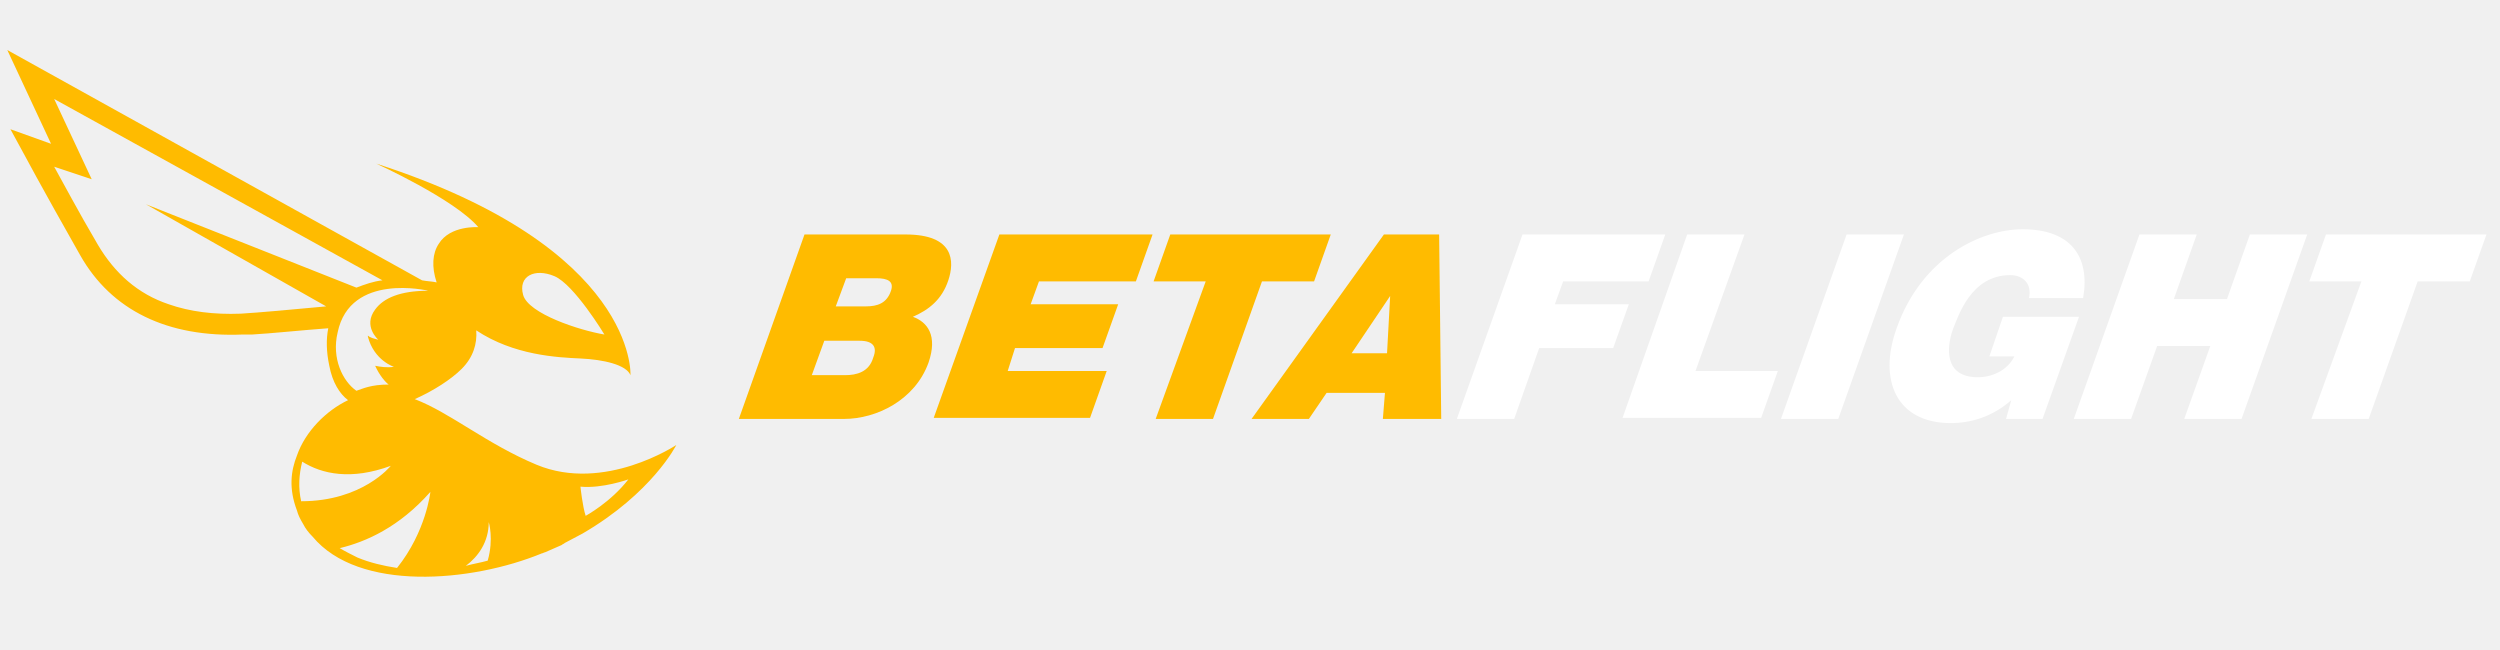
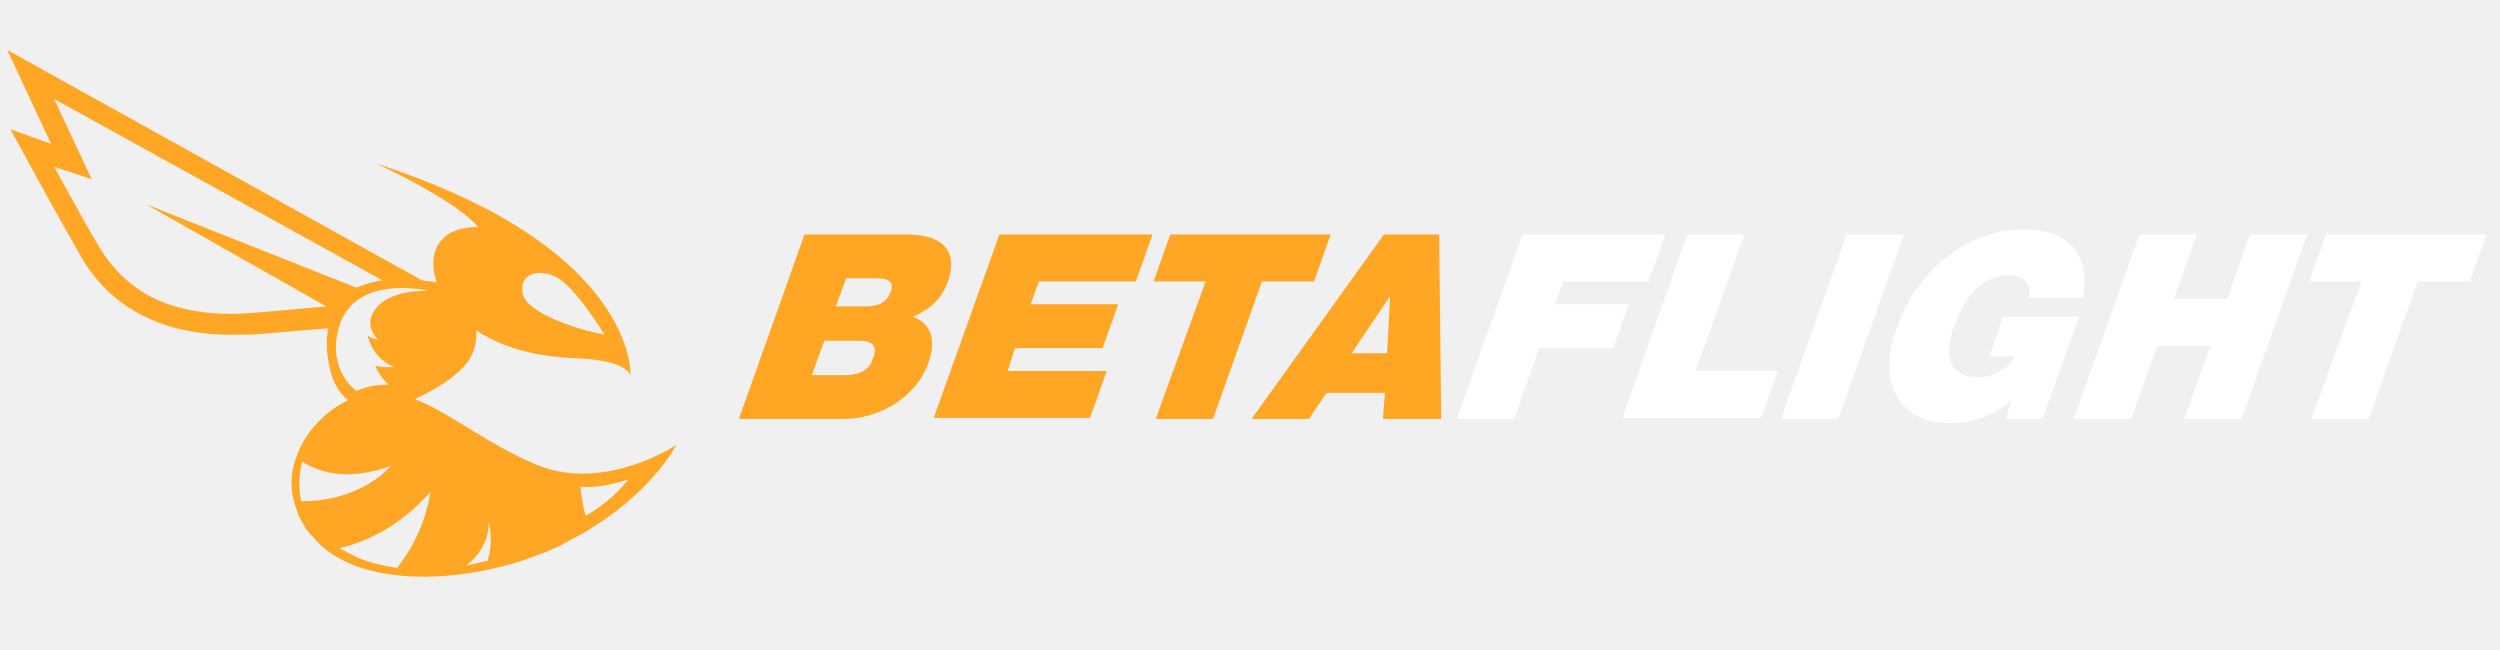
<svg xmlns="http://www.w3.org/2000/svg" version="1.1" id="svg4057" x="0px" y="0px" viewBox="-21 39.4 239.9 62.3" style="enable-background:new -21 39.4 239.9 62.3;" xml:space="preserve">
  <style type="text/css">
- 	.st0{fill:#FFBB00;}
+ 	.st0{fill:#FFA724;}
	.st1{fill:#FFFFFF;}
</style>
  <g>
    <g>
      <path class="st0" d="M56.2,61.9h9.7c4.7,0,4.7,2.6,4.1,4.4c-0.6,1.8-1.8,2.8-3.4,3.5c1.4,0.5,2.4,1.8,1.5,4.4    c-1.3,3.6-5,5.4-8.1,5.4H49.9L56.2,61.9z M56.9,75.4h3.2c1.1,0,2.3-0.3,2.7-1.7c0.4-1,0-1.6-1.3-1.6h-3.4L56.9,75.4z M59.2,68.8    h2.9c1.1,0,2-0.3,2.4-1.5c0.3-0.9-0.3-1.2-1.4-1.2h-2.9L59.2,68.8z" />
      <path class="st0" d="M74.9,61.9h14.7L88,66.4h-9.3l-0.8,2.2h8.4l-1.5,4.2h-8.4L75.7,75h9.5l-1.6,4.5h-15L74.9,61.9z" />
      <path class="st0" d="M94.7,66.4h-5l1.6-4.5h15.4l-1.6,4.5h-5l-4.7,13.2h-5.5L94.7,66.4z" />
      <path class="st0" d="M111.8,61.9h5.3l0.2,17.7h-5.6l0.2-2.5h-5.6l-1.7,2.5h-5.5L111.8,61.9z M112.1,73.3l0.3-5.5l0,0l-3.7,5.5    H112.1z" />
      <path class="st1" d="M125.1,61.9h13.7l-1.6,4.5H129l-0.8,2.2h7.1l-1.5,4.2h-7.1l-2.4,6.8h-5.5L125.1,61.9z" />
      <path class="st1" d="M140.9,61.9h5.5L141.7,75h7.9l-1.6,4.5h-13.3L140.9,61.9z" />
      <path class="st1" d="M156.2,61.9h5.5l-6.3,17.7h-5.5L156.2,61.9z" />
      <path class="st1" d="M172,77.8c-1.8,1.6-3.9,2.2-5.8,2.2c-5.2,0-7-4.1-5.2-9.1c2.4-6.8,8.1-9.5,12.1-9.5c4.5,0,6.5,2.5,5.8,6.6    h-5.2c0.3-1.3-0.5-2.2-1.8-2.2c-3.8,0-5,4-5.5,5.2c-0.6,1.7-0.9,4.6,2.4,4.6c1.3,0,2.8-0.6,3.5-2h-2.4l1.3-3.8h7.3l-3.5,9.8h-3.5    L172,77.8z" />
      <path class="st1" d="M184.3,61.9h5.5l-2.2,6.2h5.1l2.2-6.2h5.5l-6.3,17.7h-5.5l2.5-7H186l-2.5,7H178L184.3,61.9z" />
      <path class="st1" d="M205.6,66.4h-5l1.6-4.5h15.4l-1.6,4.5h-5l-4.7,13.2h-5.5L205.6,66.4z" />
    </g>
    <path class="st0" d="M30.5,84c-4.8-2-8.3-5-11.7-6.3c1.8-0.8,3.5-1.9,4.5-2.9c1.1-1.1,1.5-2.4,1.4-3.7c3.6,2.4,7.8,2.6,10,2.7   c2.2,0.1,4.4,0.6,4.8,1.6c0,0,0.7-12.2-24.4-20.3c0,0,7.5,3.4,9.8,6.1c0,0-2.7-0.2-3.8,1.6c-0.6,0.9-0.7,2.2-0.2,3.7   c-0.4-0.1-0.9-0.1-1.4-0.2l-39.8-22.1l4.2,9l-3.9-1.4l1.2,2.2c0,0,1.7,3.2,5.5,9.9c3,5.3,8.4,7.9,15.6,7.6c0.3,0,0.6,0,0.9,0   c1.8-0.1,4.6-0.4,7.3-0.6c-0.2,1-0.2,2.2,0.1,3.6c0.3,1.6,1,2.7,1.8,3.3c-2.1,1-4.1,3-4.9,5.3c0,0,0,0,0,0c-0.6,1.5-0.8,3.2,0,5.3   c0,0,0,0,0,0c0.1,0.4,0.3,0.8,0.6,1.3c0.2,0.4,0.5,0.8,0.9,1.2c4.4,5.3,15.2,4.4,22,1.6c0.1,0,0.2-0.1,0.3-0.1   c0.5-0.2,1.1-0.5,1.6-0.7c0.1-0.1,0.2-0.1,0.3-0.2c0.6-0.3,1.1-0.6,1.7-0.9c6.7-3.9,9-8.5,9-8.5S37,86.7,30.5,84z M32.2,65.9   c1.9,0.8,4.8,5.6,4.8,5.6c-2.4-0.4-7.3-2-7.8-3.8S30.3,65.1,32.2,65.9z M25.9,89.5c0,0,0.5,1.6-0.1,3.7c-0.7,0.2-1.4,0.3-2.1,0.5   C24.9,92.8,25.9,91.4,25.9,89.5z M-7,59l17.3,9.8c-3.2,0.3-6.5,0.6-8.2,0.7c-2.6,0.1-4.9-0.2-6.9-0.9c-3-1-5.2-3-6.8-5.7   c-2-3.4-3.3-5.9-4.2-7.5l3.6,1.2l-3.6-7.7l31.5,17.4c-0.9,0.1-1.7,0.4-2.5,0.7L-7,59z M11.4,71.3c1.2-5.8,8.7-4,8.7-4   c-2.7,0-4.3,0.7-5.1,1.8c-1.2,1.6,0.3,2.9,0.3,2.9c-0.4-0.1-0.8-0.2-1-0.4c0,0,0,0,0,0.1c0.6,2.3,2.5,2.9,2.5,2.9   c-0.7,0.1-1.3,0-1.8-0.1c0.4,0.9,1,1.6,1.3,1.8c-1.7,0-2.5,0.4-3.1,0.6C11.9,76,10.8,73.8,11.4,71.3z M16.5,84.1   c0,0-2.7,3.4-8.6,3.4c-0.3-1.3-0.2-2.6,0.1-3.8C9.9,84.9,12.7,85.5,16.5,84.1z M11.6,92c2.5-0.6,5.7-2,8.7-5.4c0,0-0.4,3.8-3.2,7.3   c-1.3-0.2-2.6-0.5-3.8-1C12.7,92.6,12.1,92.3,11.6,92z M35.2,88.9c-0.3-0.9-0.5-2.8-0.5-2.8c2.1,0.2,4.6-0.7,4.6-0.7   C37.6,87.6,35.2,88.9,35.2,88.9z" />
  </g>
</svg>
